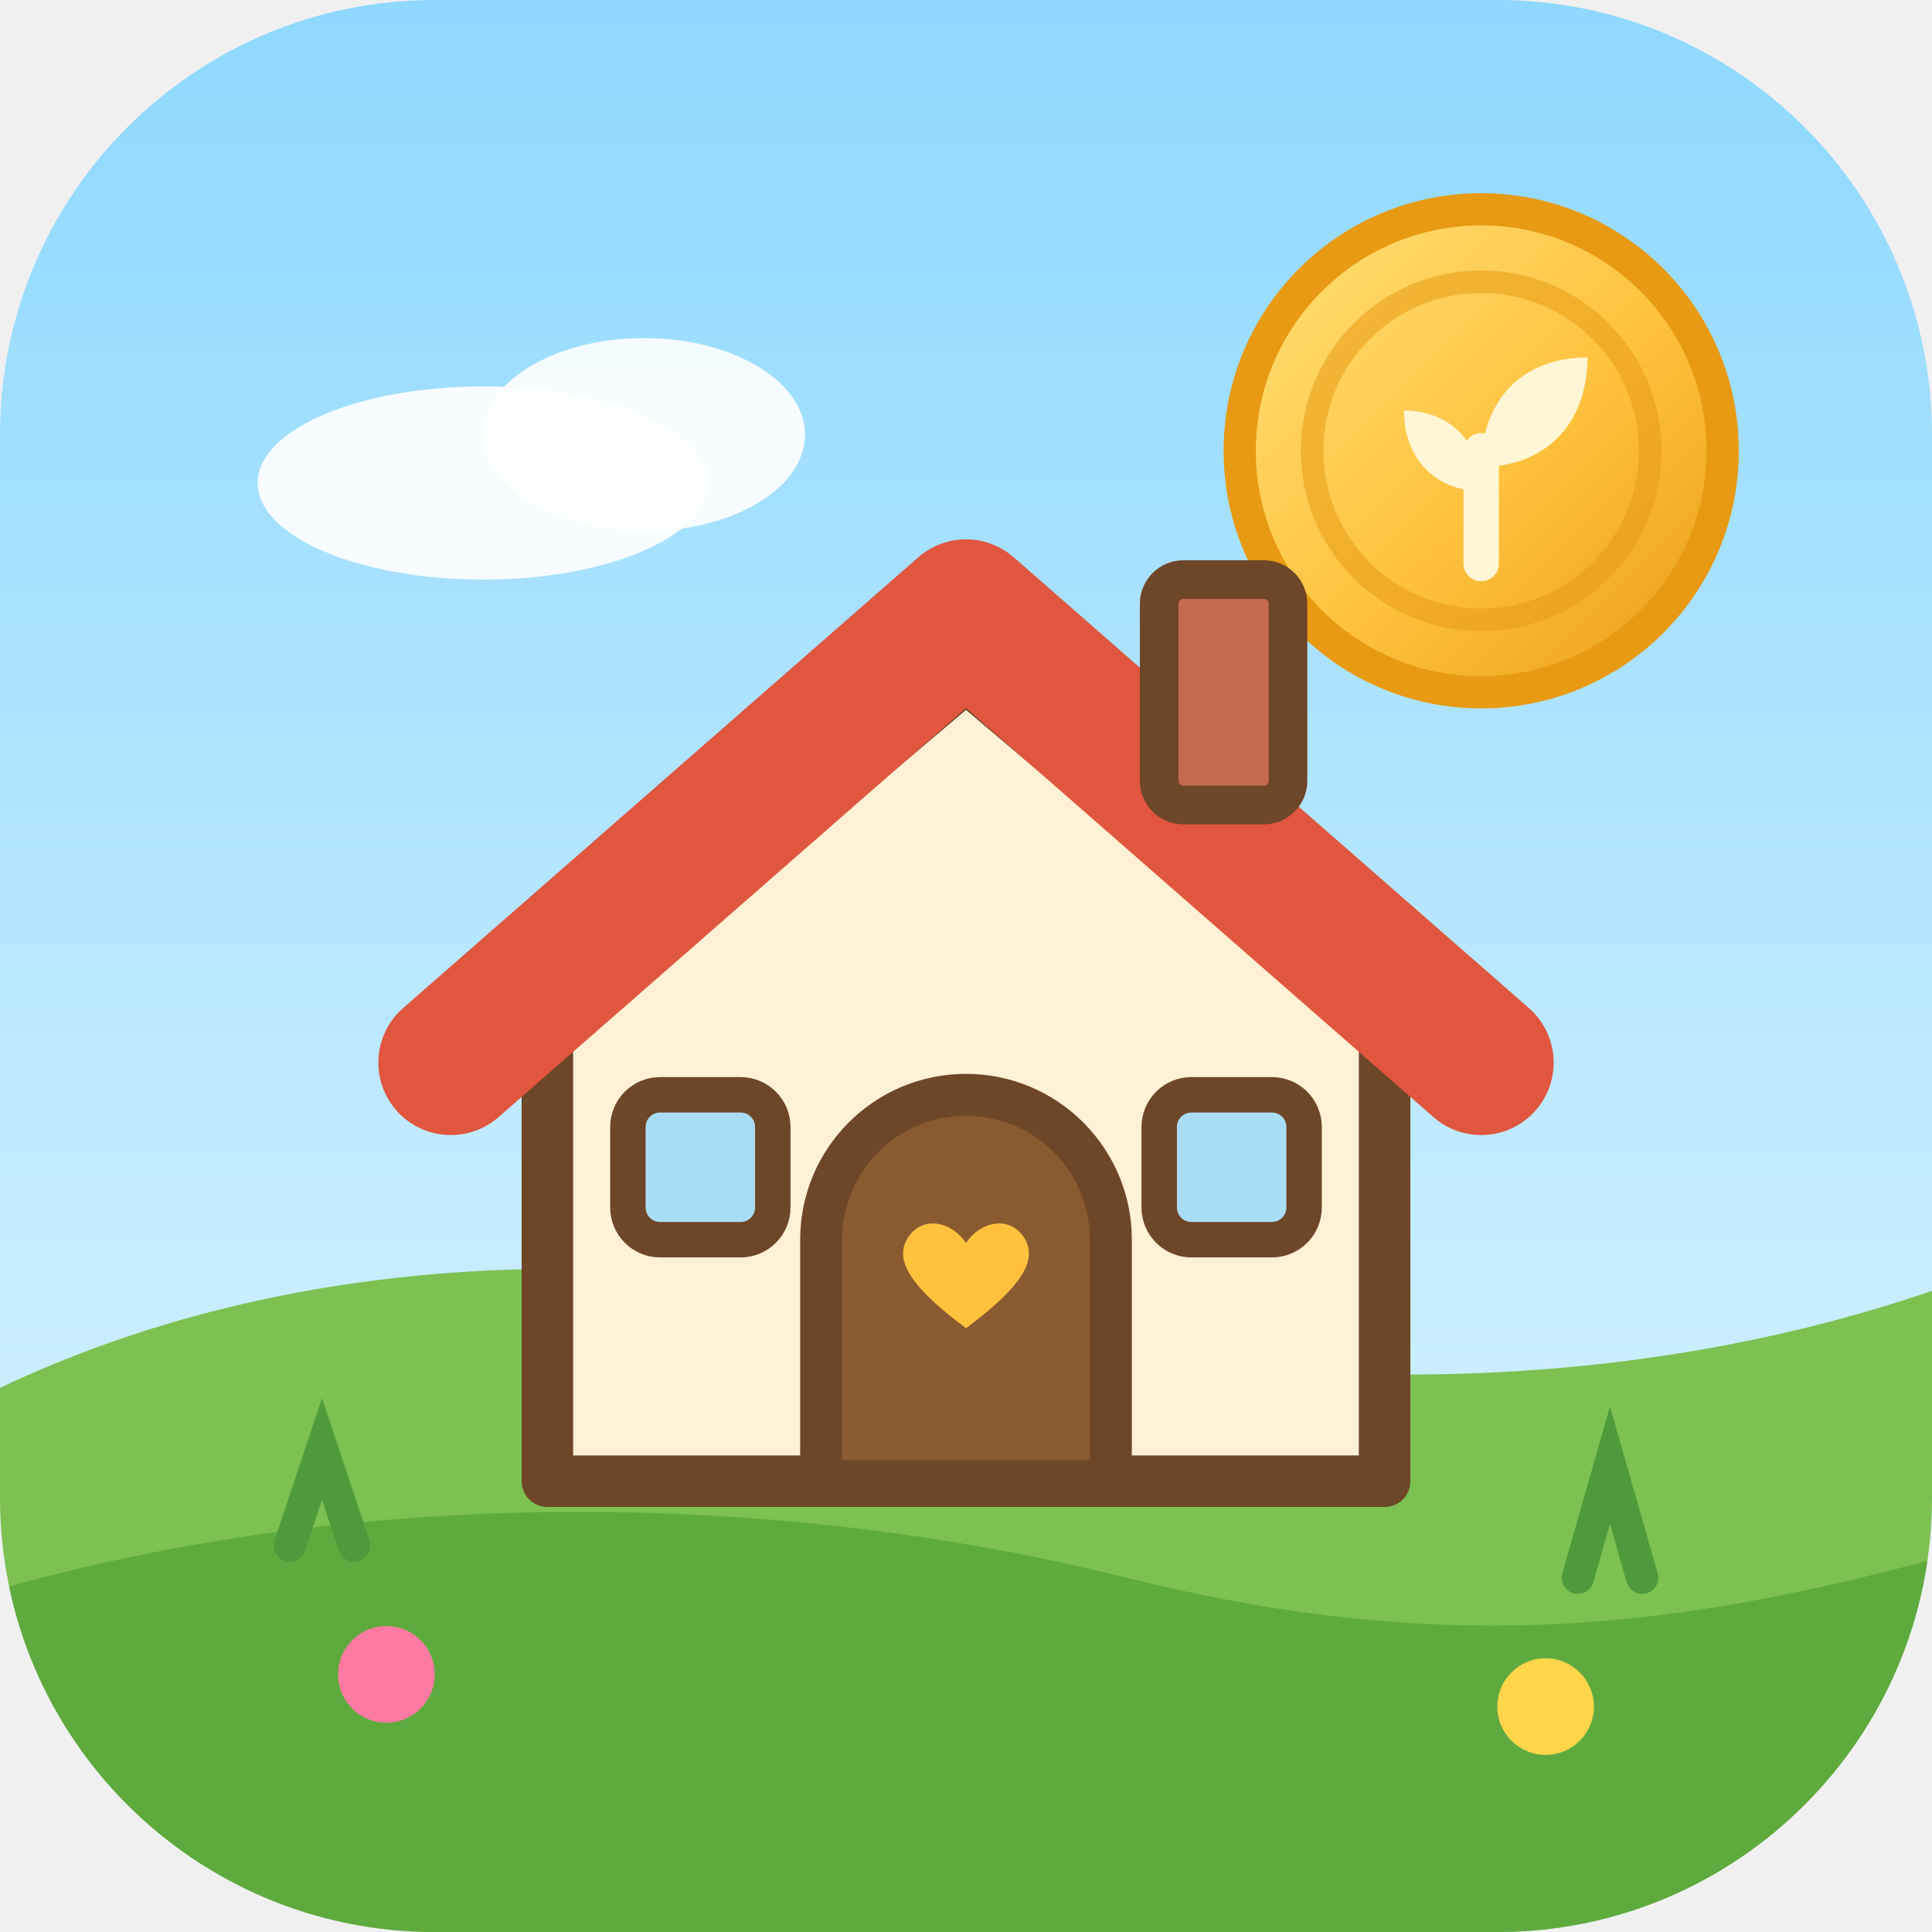
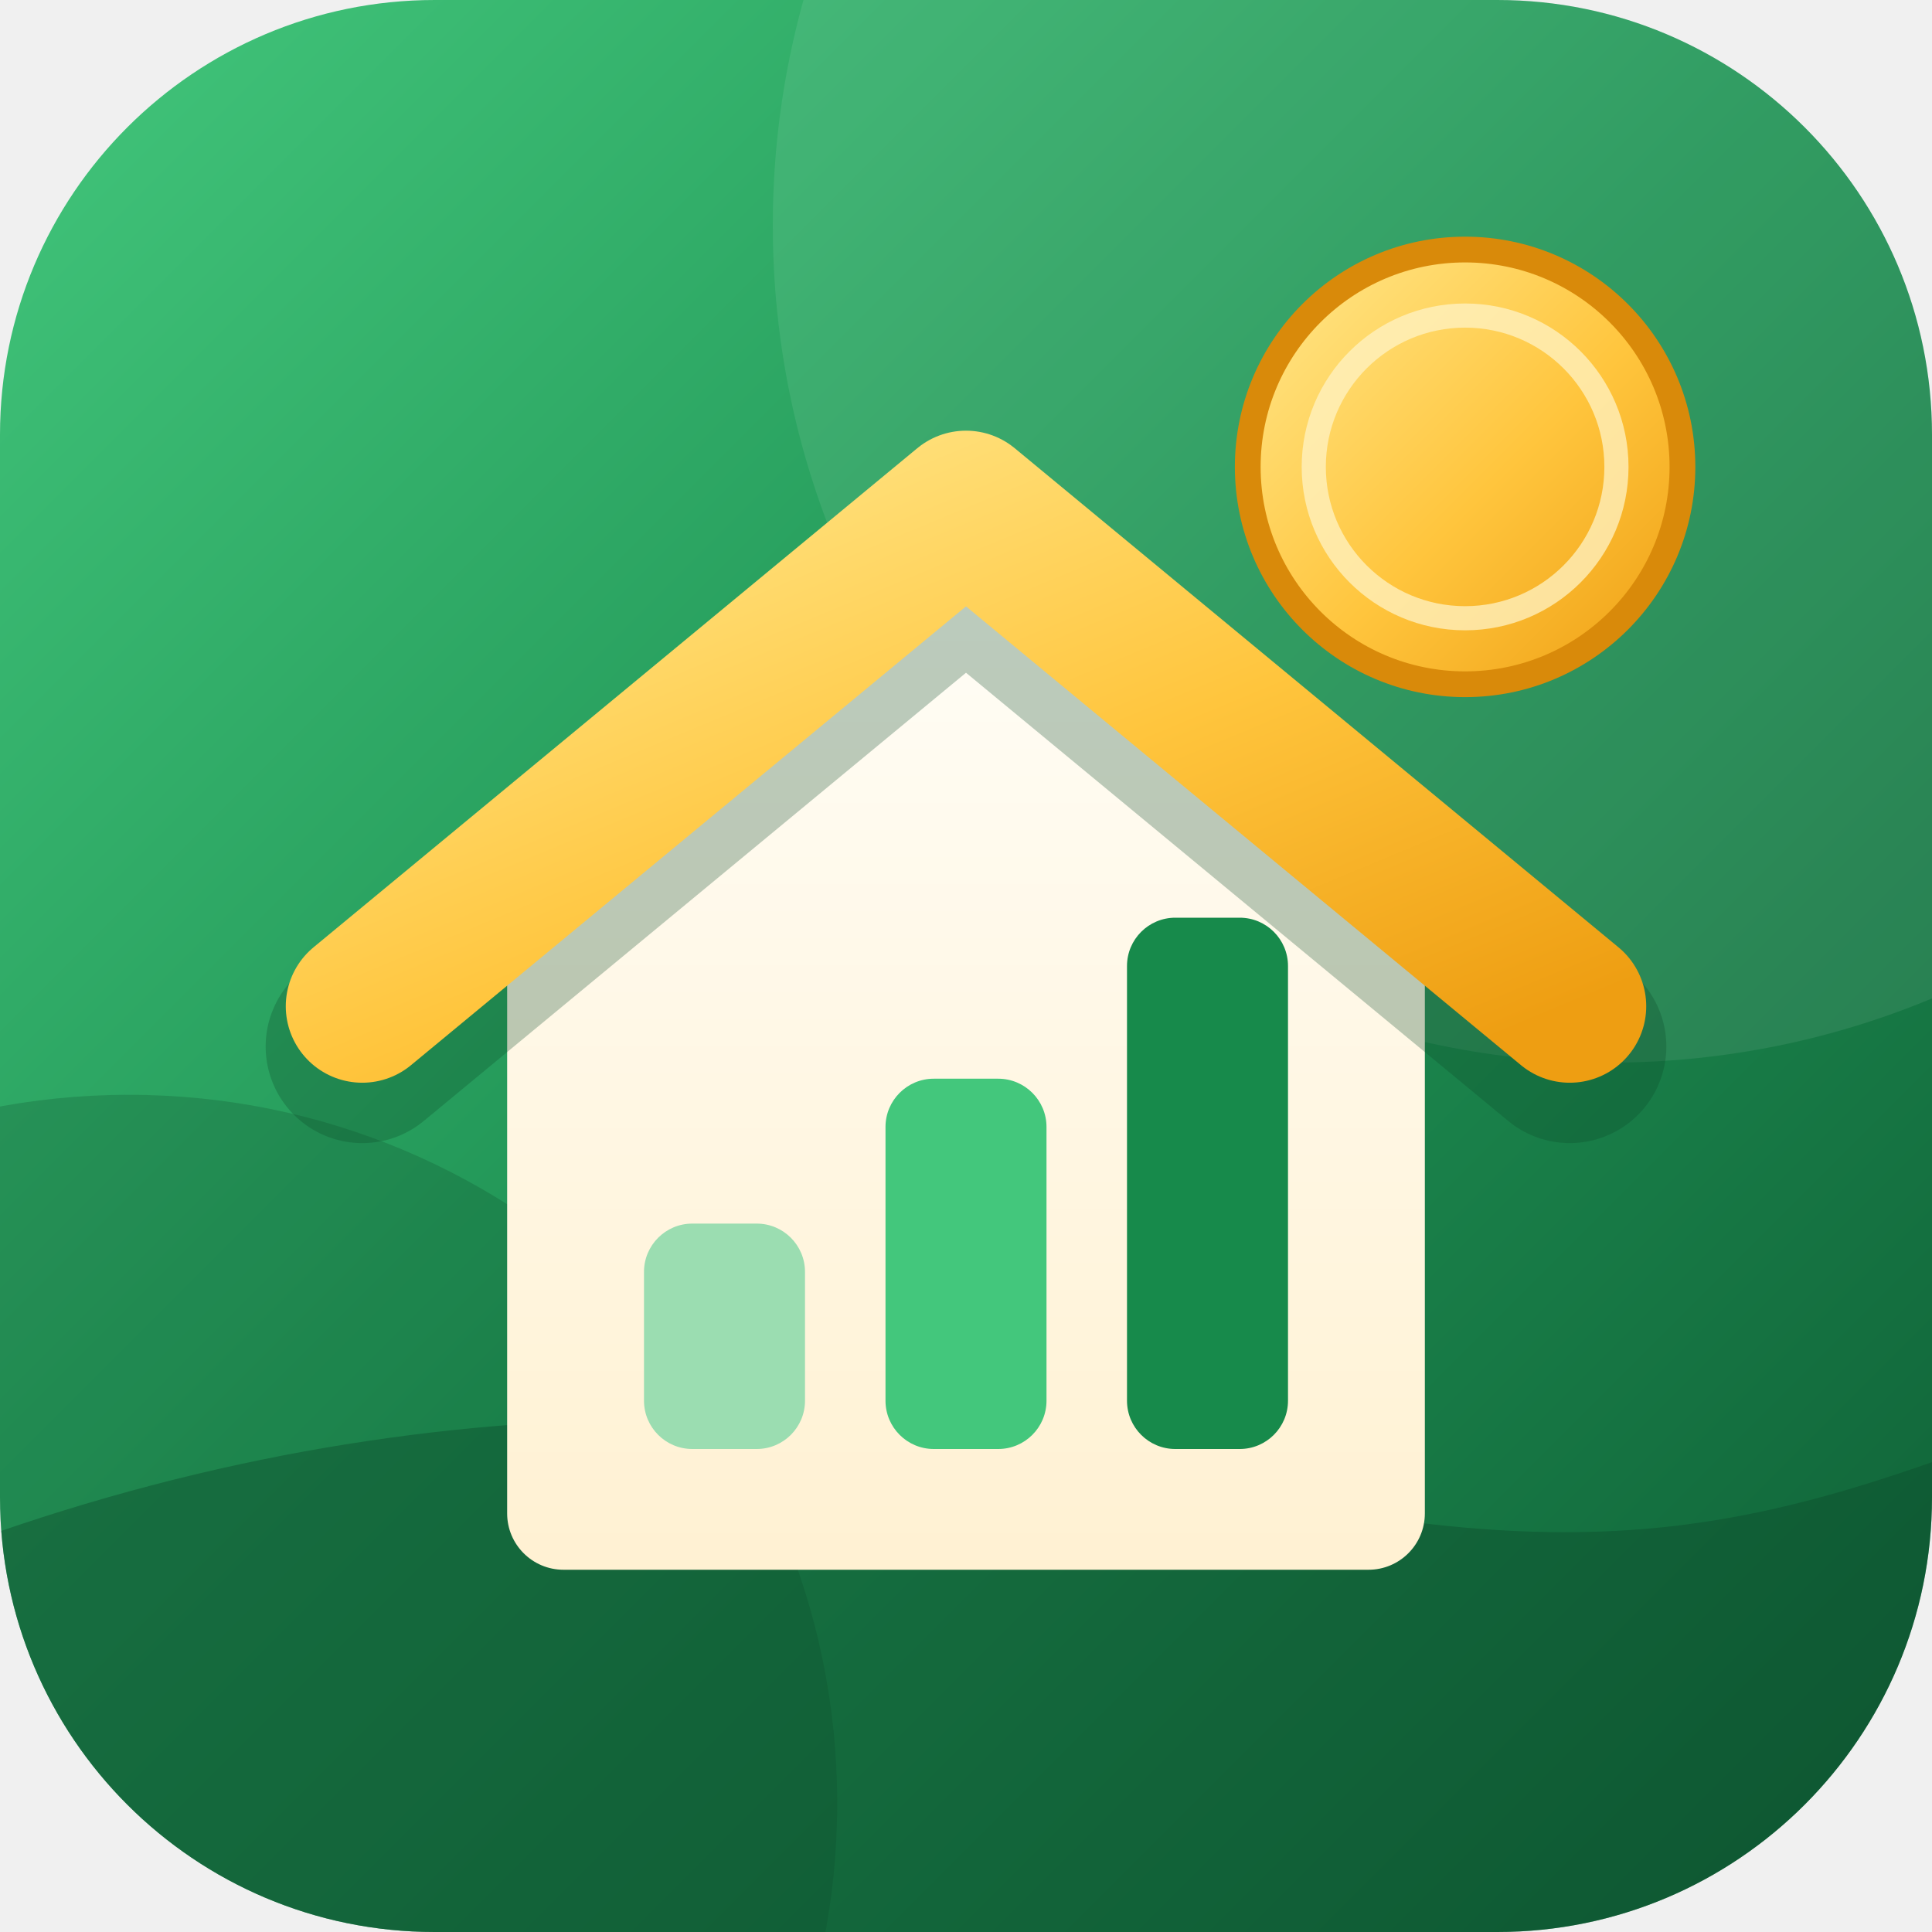
<svg xmlns="http://www.w3.org/2000/svg" viewBox="0 0 120 120" width="1024" height="1024" aria-hidden="true">
  <defs>
-     <linearGradient id="ff-gold" x1="0" y1="0" x2="1" y2="1">
-       <stop offset="0" stop-color="#FFE27A" />
-       <stop offset=".55" stop-color="#FFC23D" />
-       <stop offset="1" stop-color="#E89A12" />
+     <linearGradient id="ffi-bg" x1="0" y1="0" x2="1" y2="1">
+       <stop offset="0" stop-color="#43C77C" />
+       <stop offset=".5" stop-color="#1F9254" />
+       <stop offset="1" stop-color="#0E5C34" />
    </linearGradient>
-     <linearGradient id="lg-sky" x1="0" y1="0" x2="0" y2="1">
-       <stop offset="0" stop-color="#8ED8FF" />
-       <stop offset="1" stop-color="#E3F7FF" />
+     <linearGradient id="ffi-gold" x1="0" y1="0" x2="1" y2="1">
+       <stop offset="0" stop-color="#FFE98F" />
+       <stop offset=".55" stop-color="#FFC53D" />
+       <stop offset="1" stop-color="#EE9E12" />
    </linearGradient>
-     <clipPath id="lg-clip">
+     <linearGradient id="ffi-wall" x1="0" y1="0" x2="0" y2="1">
+       <stop offset="0" stop-color="#FFFDF6" />
+       <stop offset="1" stop-color="#FFF1D2" />
+     </linearGradient>
+     <clipPath id="ffi-clip">
      <rect width="120" height="120" rx="27" />
    </clipPath>
  </defs>
-   <g clip-path="url(#lg-clip)">
-     <rect width="120" height="120" fill="url(#lg-sky)" />
-     <circle cx="92" cy="28" r="15" fill="url(#ff-gold)" stroke="#E89A12" stroke-width="2" />
-     <circle cx="92" cy="28" r="10.5" fill="none" stroke="#E89A12" stroke-width="1.4" opacity=".55" />
-     <path d="M92 35v-7" stroke="#FFF6D6" stroke-width="2.2" stroke-linecap="round" />
-     <path d="M92 29c0-4.2 2.6-6.8 6.6-6.8 0 4.2-2.7 6.8-6.6 6.8z" fill="#FFF6D6" />
-     <path d="M92 30.5c0-3-1.9-5-4.8-5 0 3 2 5 4.8 5z" fill="#FFF6D6" />
-     <ellipse cx="30" cy="30" rx="14" ry="6" fill="#fff" opacity=".9" />
-     <ellipse cx="40" cy="27" rx="10" ry="6" fill="#fff" opacity=".9" />
-     <path d="M-10 92c20-14 46-16 70-10s50 4 70-6v50H-10z" fill="#7CC152" />
-     <path d="M-10 102c26-10 56-10 80-4s40 2 60-4v40H-10z" fill="#5FAA3F" />
-     <path d="M34 92V64l26-22 26 22v28z" fill="#FFF1D6" stroke="#6E4628" stroke-width="3.2" stroke-linejoin="round" />
-     <path d="M28 66l32-28 32 28" fill="none" stroke="#E0563F" stroke-width="9" stroke-linecap="round" stroke-linejoin="round" />
-     <path d="M51 92V77a9 9 0 0 1 18 0v15z" fill="#8A5A30" stroke="#6E4628" stroke-width="2.6" />
-     <path d="M60 82.5c-3.2-2.4-4.8-4.3-3.4-5.9 1-1.1 2.6-.6 3.4.6.8-1.2 2.4-1.7 3.4-.6 1.4 1.6-.2 3.5-3.4 5.9z" fill="#FFC23D" />
-     <rect x="39" y="68" width="9" height="9" rx="2" fill="#A9DDF5" stroke="#6E4628" stroke-width="2.2" />
-     <rect x="72" y="68" width="9" height="9" rx="2" fill="#A9DDF5" stroke="#6E4628" stroke-width="2.2" />
-     <rect x="72" y="36" width="8" height="14" rx="1.5" fill="#C46A4E" stroke="#6E4628" stroke-width="2.4" />
-     <path d="M18 96l2-6 2 6M98 98l2-7 2 7" stroke="#4E9A3C" stroke-width="2" fill="none" stroke-linecap="round" />
-     <circle cx="24" cy="104" r="3" fill="#FF7AA2" />
-     <circle cx="96" cy="106" r="3" fill="#FFD54A" />
+   <g clip-path="url(#ffi-clip)">
+     <rect width="120" height="120" fill="url(#ffi-bg)" />
+     <circle cx="100" cy="14" r="52" fill="#fff" opacity=".08" />
+     <circle cx="8" cy="112" r="44" fill="#0A4024" opacity=".22" />
+     <path d="M-10 99c30-13 58-13 84-7s36 3 56-5v43H-10z" fill="#0B4A2A" opacity=".42" />
+     <circle cx="91" cy="29" r="13.5" fill="url(#ffi-gold)" stroke="#D98A0A" stroke-width="1.6" />
+     <circle cx="91" cy="29" r="9.4" fill="none" stroke="#FFF3C4" stroke-width="1.5" opacity=".75" />
+     <path d="M31.5 94V61l28.5-23.5L88.5 61v33a3.5 3.5 0 0 1-3.5 3.5H35a3.5 3.5 0 0 1-3.5-3.5z" fill="url(#ffi-wall)" />
+     <path d="M22.5 62.5L60 31.5l37.5 31" fill="none" stroke="#0B4A2A" stroke-opacity=".28" stroke-width="12" stroke-linecap="round" stroke-linejoin="round" transform="translate(0 2.5)" />
+     <path d="M22.5 62.5L60 31.5l37.5 31" fill="none" stroke="url(#ffi-gold)" stroke-width="9.5" stroke-linecap="round" stroke-linejoin="round" />
+     <rect x="40" y="76" width="10" height="14" rx="3" fill="#9BDDB1" />
+     <rect x="55" y="67" width="10" height="23" rx="3" fill="#43C77C" />
+     <rect x="70" y="57" width="10" height="33" rx="3" fill="#178A4B" />
  </g>
</svg>
